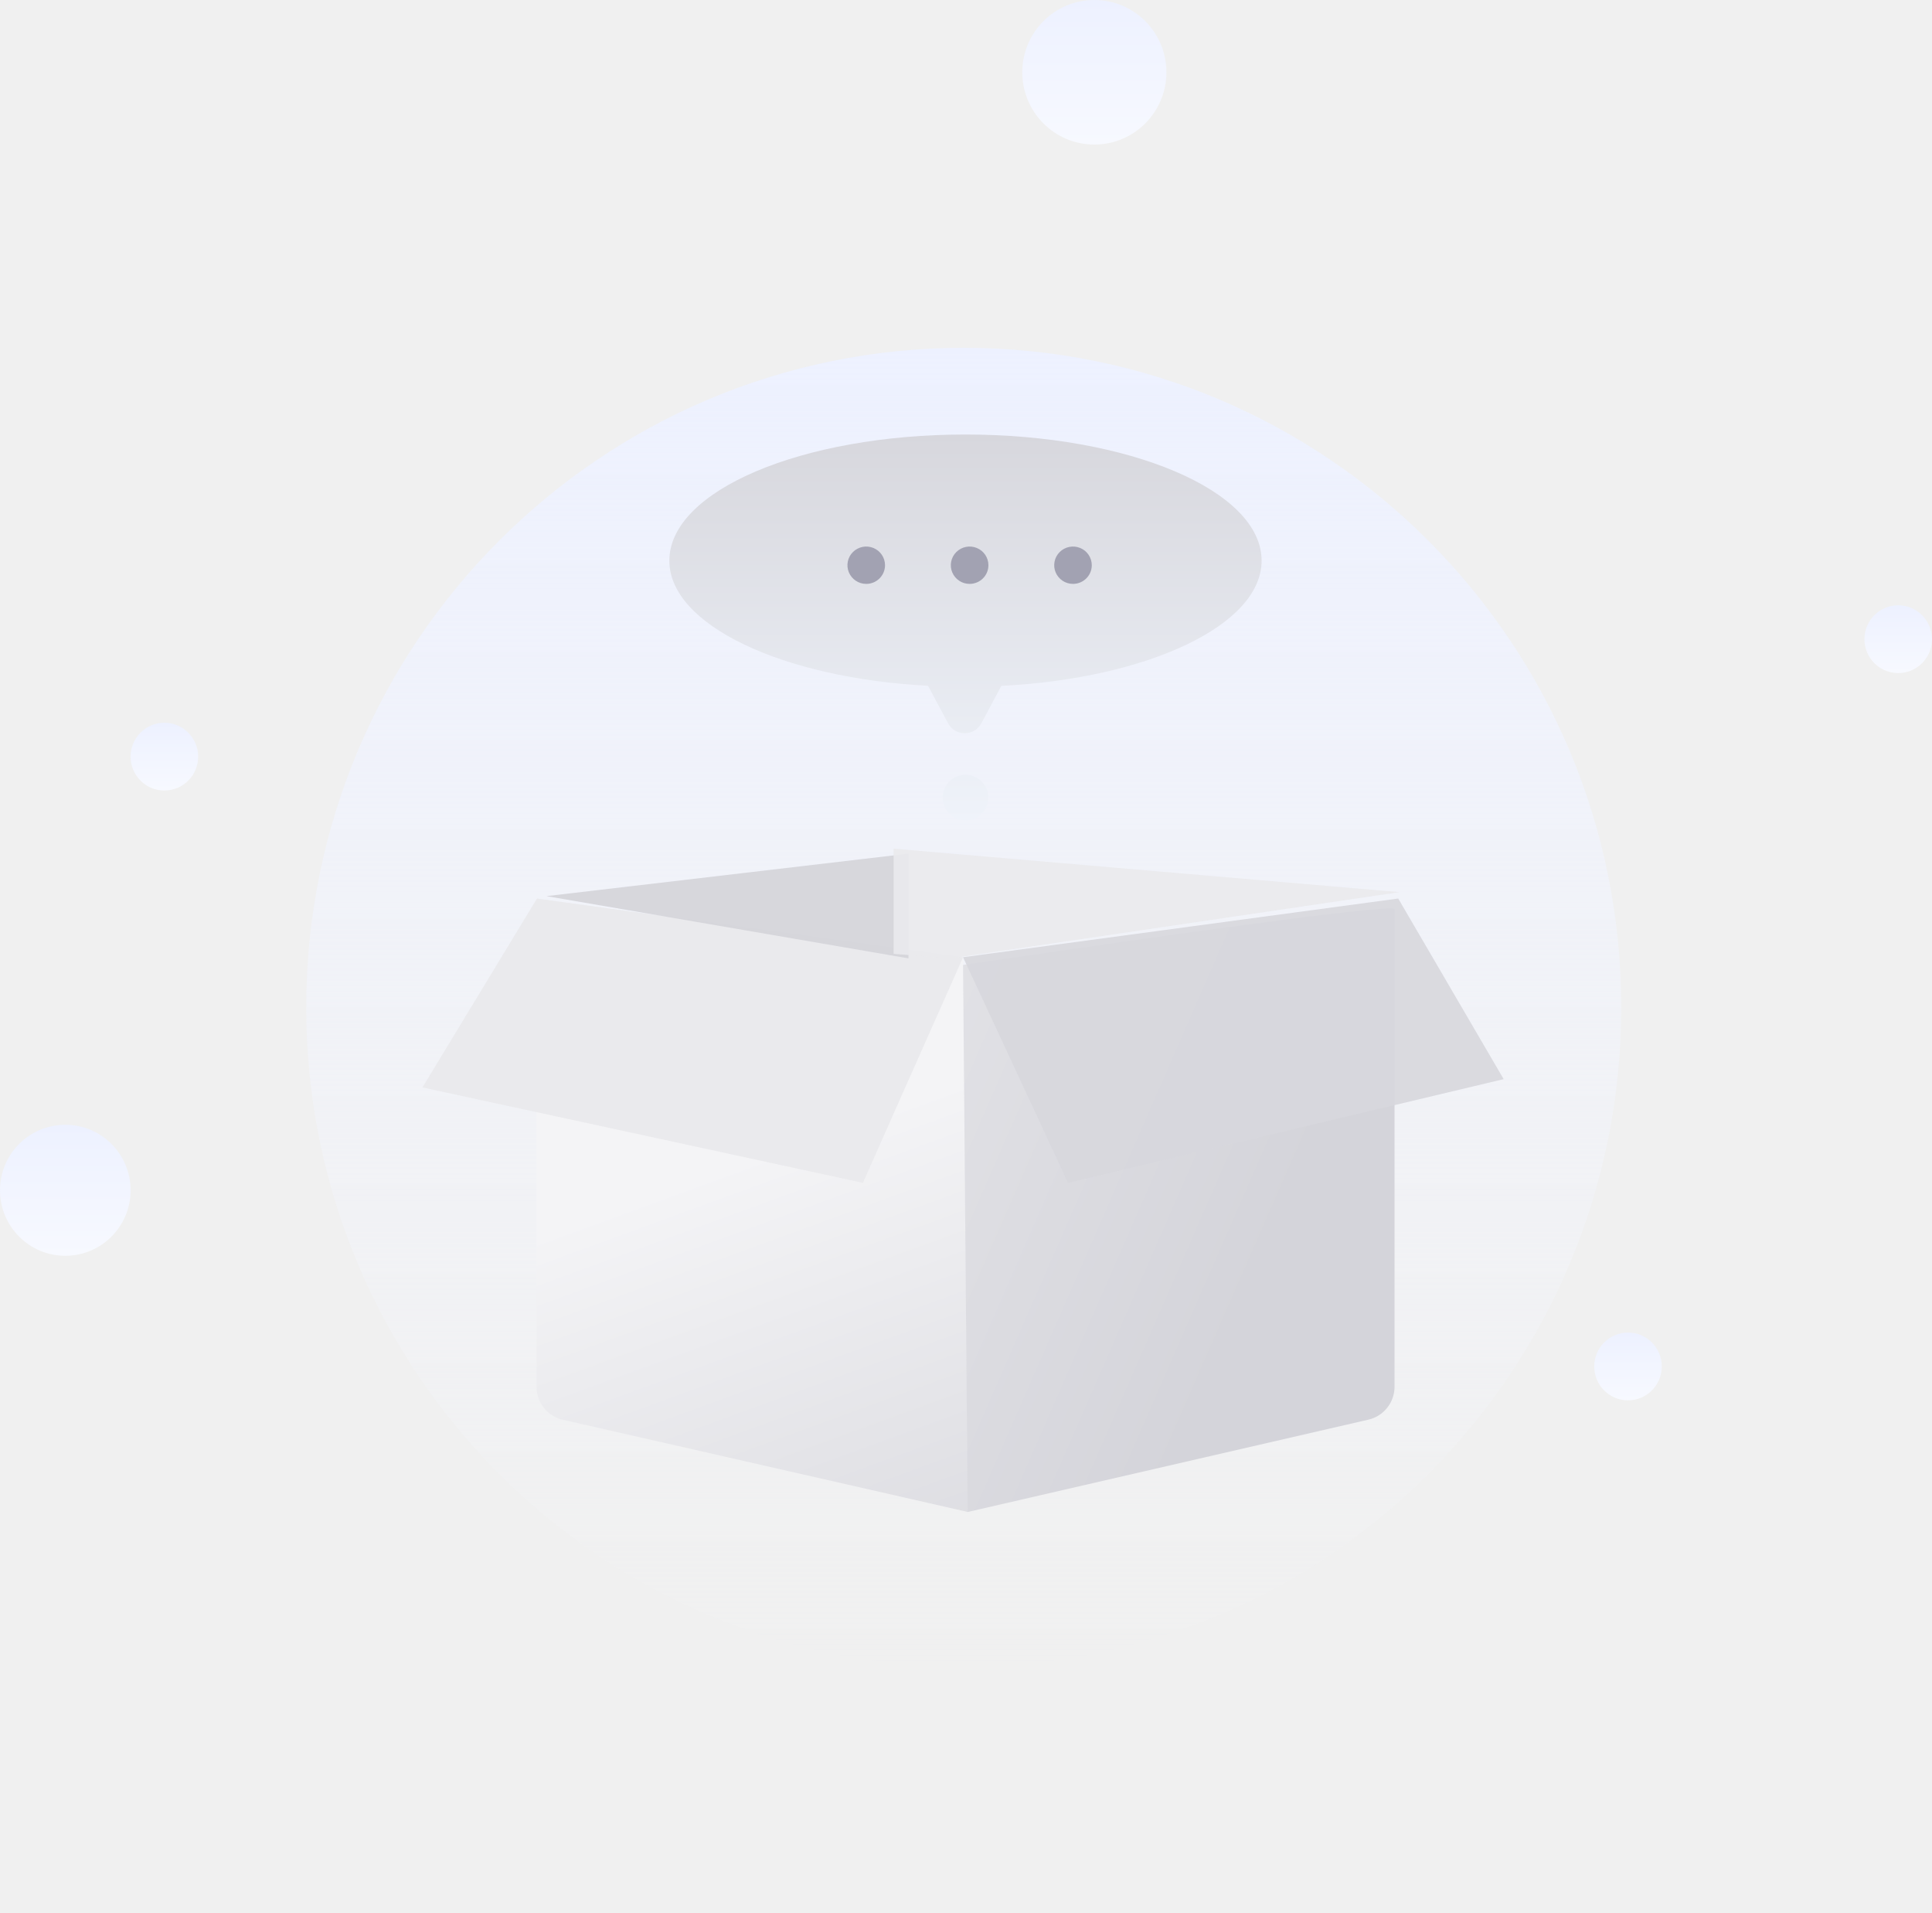
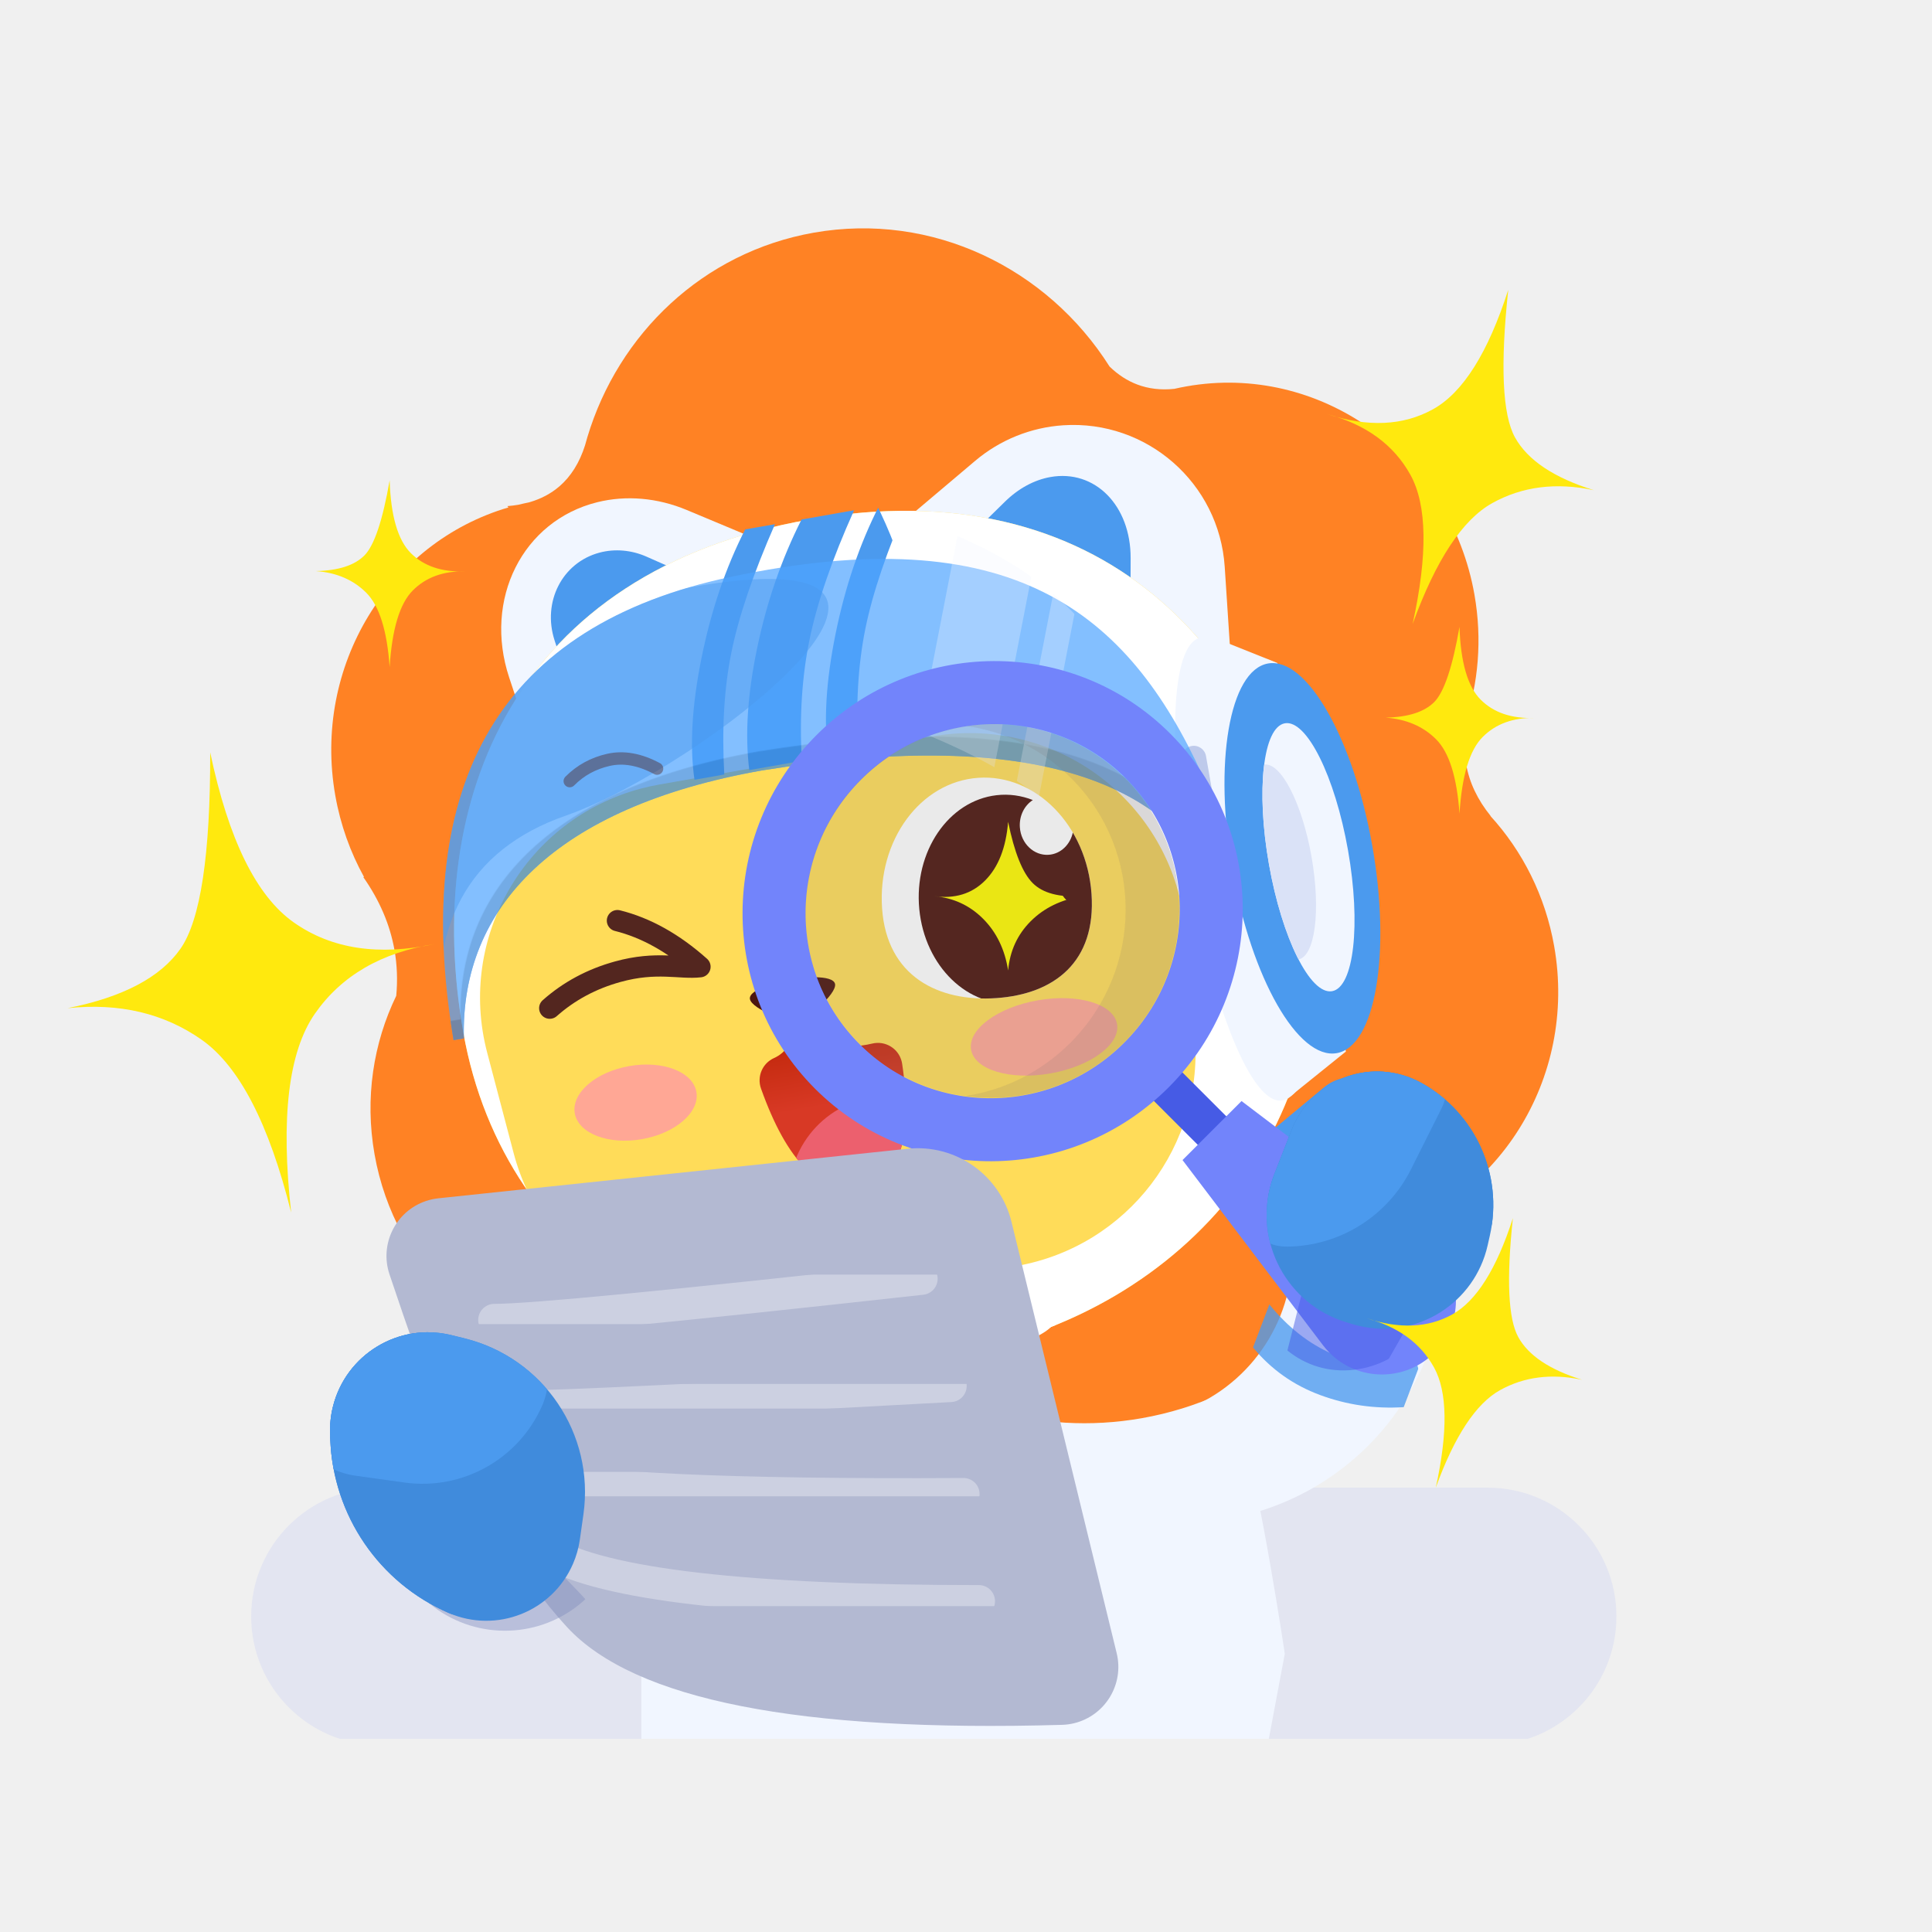
- <svg xmlns="http://www.w3.org/2000/svg" xmlns:xlink="http://www.w3.org/1999/xlink" height="198" viewBox="0 0 200 198" width="200">
-   <linearGradient id="a" x1="50%" x2="50%" y1="100%" y2="0%">
-     <stop offset="0" stop-color="#f7f9ff" stop-opacity="0" />
-     <stop offset="1" stop-color="#edf1ff" />
-   </linearGradient>
-   <linearGradient id="b" x1="50%" x2="50%" y1="100%" y2="0%">
-     <stop offset="0" stop-color="#f7f9ff" />
-     <stop offset="1" stop-color="#edf1ff" />
-   </linearGradient>
-   <linearGradient id="c" x1="50%" x2="50%" y1="0%" y2="100%">
-     <stop offset="0" stop-color="#d7d7dd" />
-     <stop offset="1" stop-color="#eff3fa" />
-   </linearGradient>
-   <linearGradient id="d">
-     <stop offset="0" stop-color="#f4f4f6" />
-     <stop offset="1" stop-color="#d4d4da" />
-   </linearGradient>
-   <linearGradient id="e" x1="50%" x2="76.15%" xlink:href="#d" y1="41.22%" y2="140.94%" />
-   <linearGradient id="f" x1="-127.256%" x2="49.611%" xlink:href="#d" y1="-16.421%" y2="91.402%" />
-   <g fill="none" fill-rule="evenodd">
-     <g>
-       <ellipse cx="68.065" cy="68.261" fill="url(#a)" rx="68.065" ry="68.261" transform="translate(31.70163 36.00091)" />
-       <g fill="url(#b)">
-         <ellipse cx="113.287" cy="7.481" rx="7.459" ry="7.481" />
-         <ellipse cx="196.503" cy="66.158" rx="3.497" ry="3.507" />
-         <ellipse cx="168.531" cy="141.432" rx="3.497" ry="3.507" />
-         <ellipse cx="17.016" cy="78.314" rx="3.497" ry="3.507" />
-         <ellipse cx="6.76" cy="123.198" rx="6.76" ry="6.779" />
+ <svg xmlns="http://www.w3.org/2000/svg" xmlns:xlink="http://www.w3.org/1999/xlink" height="200" viewBox="0 0 200 200" width="200">
+   <defs>
+     <path id="a" d="m45.381 86.4c24.534 0 44.423-17.112 44.423-41.632 0-24.521-13.581-46.048-44.423-46.048s-44.423 21.527-44.423 46.048c0 24.521 19.889 41.632 44.423 41.632z" />
+     <path id="b" d="m11.252 23.476c6.001 0 10.568-3.011 10.568-10.08 0-7.069-4.865-12.8-10.866-12.8-6.001 0-10.866 5.731-10.866 12.8 0 7.069 5.163 10.08 11.164 10.08z" />
+     <path id="c" d="m12.516.771c-.911.5-1.537 1.532-1.537 2.724 0 1.681 1.245 3.044 2.78 3.044 1.256 0 2.318-.913 2.663-2.165 1.047 1.692 1.687 3.769 1.744 6.034.152 5.964-3.791 10.978-8.807 11.2-5.016.221-9.205-4.435-9.357-10.399-.152-5.964 3.791-10.978 8.807-11.2 1.311-.058 2.565.218 3.706.762z" />
+     <linearGradient id="d" x1="50%" x2="50%" y1="0%" y2="50%">
+       <stop offset="0" stop-color="#bc2406" />
+       <stop offset="1" stop-color="#d83925" />
+     </linearGradient>
+     <path id="e" d="m2.381 3.184c1.267-.317 2.331-1.379 3.191-3.184 1.637 2.504 3.995 3.662 7.072 3.474l0.0 0c1.397-.085 2.599.978 2.684 2.375.004.073.006.145.004.218-.199 7.901-2.387 11.852-6.564 11.852-4.178 0-6.935-3.952-8.27-11.855l0-0c-.221-1.305.6-2.56 1.884-2.881z" />
+     <path id="f" d="m0 42.549c.247-27.324 12.43-41.404 36.549-42.24 29.669-1.029 39.865 10.595 44.559 28.727v13.513c-2.98-14.23-17.915-21.545-44.805-21.945-21.778 0-33.219 8.587-35.219 21.945-.003.017-.364.017-1.084 0z" />
+     <filter id="g" height="104.7%" width="102.5%" x="-1.2%" y="-2.4%">
+       <feOffset dx="0" dy="-2" in="SourceAlpha" result="shadowOffsetInner1" />
+       <feComposite in="shadowOffsetInner1" in2="SourceAlpha" k2="-1" k3="1" operator="arithmetic" result="shadowInnerInner1" />
+       <feColorMatrix in="shadowInnerInner1" type="matrix" values="0 0 0 0 0.219   0 0 0 0 0.528   0 0 0 0 0.857  0 0 0 1 0" />
+     </filter>
+     <ellipse id="h" cx="4.155" cy="14.08" rx="4.155" ry="14.08" />
+     <path id="i" d="m27.894 27.254c4.042 1.875 5.632 7.738 3.748 11.758-1.885 4.02-6.689 5.76-10.73 3.885l-5.994-3.26c-7.986-4.343-13.287-12.377-14.138-21.428l-.778-8.28c-.088-5.014 3.927-9.149 8.967-9.236 5.04-.088 2.087.893 2.175 5.906l1.602 7.166c1.628 7.283 7.726 12.713 15.149 13.489z" />
+     <ellipse id="j" cx="19.669" cy="19.476" rx="19.434" ry="19.273" />
+     <path id="k" d="m3.684.007h8.64l3.269 23.834c.575 4.192-2.357 8.056-6.549 8.631-.345.047-.693.071-1.041.071-4.231 0-7.661-3.43-7.661-7.661 0-.348.024-.696.071-1.041z" />
+     <path id="l" d="m3.255 18.03-1.979-4.521c-2.101-4.799.087-10.393 4.887-12.493.382-.167.774-.309 1.174-.424 6.162-1.778 12.758.73 16.184 6.152l.563.891c3.261 5.162 1.72 11.991-3.442 15.252-.224.141-.452.274-.685.399l-.598.32c-5.648 3.025-12.678.898-15.703-4.75-.144-.27-.278-.545-.401-.826z" />
+     <path id="m" d="m7.379 6.048 48.568-5.129c4.979-.526 9.58 2.712 10.766 7.576l7.353 30.155 3.533 14.487c.785 3.219-1.188 6.466-4.408 7.251-.409.1-.827.156-1.248.168-27.18.785-44.255-2.581-51.227-10.1-4.818-5.196-9.362-12.961-13.632-23.294-1.198-2.899-2.786-7.315-4.766-13.248l-0.0 0c-1.048-3.143.65-6.542 3.793-7.59.412-.137.837-.23 1.268-.275z" />
+     <path id="n" d="m2.309 17.065-.669-1.216c-2.701-4.908-.912-11.076 3.996-13.777.824-.453 1.706-.79 2.623-1l.579-.133c7.649-1.755 15.626 1.04 20.507 7.185 3.362 4.232 2.656 10.387-1.575 13.749-.687.546-1.445.997-2.252 1.341l-2.419 1.03c-7.745 3.299-16.729.196-20.788-7.179z" />
+     <mask id="o" fill="#fff">
+       <path d="m0 0h200v160h-200z" fill="#fff" fill-rule="evenodd" />
+     </mask>
+     <mask id="p" fill="#fff">
+       <use fill="#fff" fill-rule="evenodd" xlink:href="#a" />
+     </mask>
+     <mask id="q" fill="#fff">
+       <use fill="#fff" fill-rule="evenodd" xlink:href="#b" />
+     </mask>
+     <mask id="r" fill="#fff">
+       <use fill="#fff" fill-rule="evenodd" xlink:href="#c" />
+     </mask>
+     <mask id="s" fill="#fff">
+       <use fill="#fff" fill-rule="evenodd" xlink:href="#e" />
+     </mask>
+     <mask id="t" fill="#fff">
+       <use fill="#fff" fill-rule="evenodd" xlink:href="#f" />
+     </mask>
+     <mask id="u" fill="#fff">
+       <use fill="#fff" fill-rule="evenodd" xlink:href="#h" />
+     </mask>
+     <mask id="v" fill="#fff">
+       <use fill="#fff" fill-rule="evenodd" xlink:href="#i" />
+     </mask>
+     <mask id="w" fill="#fff">
+       <use fill="#fff" fill-rule="evenodd" xlink:href="#j" />
+     </mask>
+     <mask id="x" fill="#fff">
+       <use fill="#fff" fill-rule="evenodd" xlink:href="#k" />
+     </mask>
+     <mask id="y" fill="#fff">
+       <use fill="#fff" fill-rule="evenodd" xlink:href="#l" />
+     </mask>
+     <mask id="z" fill="#fff">
+       <use fill="#fff" fill-rule="evenodd" xlink:href="#m" />
+     </mask>
+     <mask id="A" fill="#fff">
+       <use fill="#fff" fill-rule="evenodd" xlink:href="#n" />
+     </mask>
+   </defs>
+   <g fill="none" fill-rule="evenodd" transform="translate(0 20)">
+     <path d="m39.333 134h114.667c7.364 0 13.333 5.97 13.333 13.333 0 7.364-5.97 13.333-13.333 13.333h-114.667c-7.364 0-13.333-5.97-13.333-13.333 0-7.364 5.97-13.333 13.333-13.333z" fill="#7284fb" mask="url(#o)" opacity=".1" />
+     <path d="m91.6 169.025-20.794 16.881c-3.916 3.179-9.491 3.291-13.532.271-3.602-2.692-4.339-7.794-1.647-11.395.085-.114.173-.225.264-.334l10.497-12.611v-10.636c.015-.216 2.54-16.727 4.386-22.57 3.049-9.648 9.826-15.525 20.333-17.631h15.743c11.664 2.642 18.936 8.519 21.815 17.631 1.781 5.636 4.323 22.392 4.335 22.572-3.526 18.943-5.692 30.038-6.496 33.282-1.207 4.867-6.637 9.152-12.219 9.491-5.581.34-9.43-2.933-10.953-8.306-1.015-3.582-.945-9.375.21-17.381-1.262.024-2.552.036-3.867.036-1.316 0-2.605-.011-3.867-.036z" fill="#f1f6ff" mask="url(#o)" />
+     <g mask="url(#o)">
+       <g transform="matrix(.9848077 -.1736482 .1736482 .9848077 23.19093 13.88175)">
+         <g fill-rule="evenodd">
+           <g fill="none">
+             <path d="m119.386 62.683c-.407 1.418-.611 2.815-.611 4.192 0 1.92.522 3.822 1.567 5.707l-.021 0c2.629 4.148 4.158 9.106 4.158 14.431 0 13.954-10.494 25.381-23.787 26.342-4.982 8.525-15.085 14.357-26.738 14.357-5.446 0-10.554-1.274-14.958-3.501-1.046-.332-2.015-.498-2.908-.498-.899 0-1.798.208-2.696.625-3.662 2.896-8.244 4.617-13.216 4.617-10.02 0-18.457-6.99-20.97-16.498-10.801-3.099-18.727-13.317-18.727-25.444 0-5.909 1.882-11.364 5.061-15.764.429-1.565.644-3.129.644-4.694 0-2.667-.623-5.333-1.869-8h.076c-.948-2.759-1.464-5.729-1.464-8.823 0-13.619 9.995-24.829 22.833-26.255l-.086-.153c.387.037.765.057 1.132.059.373-.026.747-.043 1.124-.052 1.265-.128 2.398-.49 3.4-1.086 1.36-.81 2.479-2.052 3.355-3.727.117-.25.237-.497.36-.743.006-.014.013-.029.019-.043l.001.002c5.015-9.968 15.114-16.779 26.756-16.779 12.476 0 23.18 7.821 27.754 18.969.713.983 1.542 1.757 2.49 2.321 1.082.644 2.317 1.015 3.706 1.112.429-.022.861-.033 1.295-.033.195 0 .39.002.584.007.024-.002.048-.004.072-.007l-.005.008c13.84.356 24.954 12.039 24.954 26.399 0 4.706-1.194 9.125-3.286 12.952zm-45.673-2.107c-3.648 1.618-7.668 2.514-11.891 2.514-3.596 0-7.045-.65-10.242-1.842-1.512 3.212-3.636 6.061-6.217 8.384 3.288 3.876 5.495 8.753 6.135 14.13 5.503-5.439 13.524-8.866 22.456-8.866.716 0 1.427.022 2.131.065 1.025-2.057 2.304-3.957 3.794-5.657-2.596-2.426-4.706-5.393-6.165-8.729z" fill="#ff8224" />
+             <g transform="matrix(.8660254 -.5 .5 .8660254 11.66269 36.33465)">
+               <path d="m32.602 7.976 7.208 13.956-39.629 5.652 7.191-18.125c3.152-7.944 11.506-11.547 18.659-8.047 2.765 1.353 5.068 3.653 6.571 6.563z" fill="#f1f6ff" />
+               <path d="m26.316 9.016 4.94 10.073-23.01 3.286 5.198-12.842c1.574-3.889 5.784-5.671 9.402-3.978 1.489.696 2.713 1.917 3.47 3.461z" fill="#4b9aee" />
+             </g>
+             <g transform="matrix(-.8660254 -.5 -.5 .8660254 112.1371 34.3092)">
+               <path d="m33.732 9.966 11.299 11.376-40.992 16.835 3.005-19.526c1.321-8.58 9.347-14.465 17.927-13.144 3.322.511 6.392 2.074 8.761 4.459z" fill="#f1f6ff" transform="matrix(.9659258 .258819 -.258819 .9659258 6.465282 -5.609196)" />
+               <path d="m32.127 15.668 3.978 8.321-21.732 2.519 3.527-9.788c1.853-5.143 6.639-7.404 10.689-5.051 1.468.853 2.701 2.246 3.538 3.998z" fill="#4b9aee" />
+             </g>
+             <g transform="translate(10.76279 31.39994)">
+               <use fill="#ffdc59" xlink:href="#a" />
+               <path d="m28.134-1.488h34.819c16.613 0 30.08 13.467 30.08 30.08 0 .559-.016 1.119-.047 1.677l-1.753 31.394c-.89 15.936-14.072 28.403-30.033 28.403h-31.312c-15.961 0-29.143-12.466-30.033-28.403l-1.753-31.394c-.926-16.587 11.769-30.784 28.356-31.711.559-.031 1.118-.047 1.677-.047zm-2.783 24.528c-.62 0-1.24.026-1.859.077-12.329 1.026-21.491 11.853-20.464 24.181l.891 10.706c.967 11.61 10.672 20.541 22.323 20.541h26.938c11.651 0 21.356-8.931 22.323-20.541l.891-10.706c.051-.618.077-1.238.077-1.859 0-12.371-10.029-22.4-22.4-22.4z" fill="#fff" mask="url(#p)" />
+               <path d="m30.201-2.56c4.672 3.115 8.773 5.366 12.304 6.753 3.531 1.387 7.632 2.358 12.304 2.913v3.134c-3.531-.107-7.632-1.078-12.304-2.913-4.672-1.835-8.773-4.086-12.304-6.753zm0 5.76c4.553 3.099 8.654 5.379 12.304 6.837 3.65 1.459 7.751 2.458 12.304 2.997v5.525c-3.65-.179-7.751-1.178-12.304-2.997-4.553-1.819-8.654-4.099-12.304-6.837zm0 8.32c4.672 3.115 8.773 5.366 12.304 6.753 3.531 1.387 7.632 2.358 12.304 2.913v3.134c-3.531-.107-7.632-1.078-12.304-2.913-4.672-1.835-8.773-4.086-12.304-6.753z" fill="#4b9aee" mask="url(#p)" transform="matrix(0 1 -1 0 53.38515 -31.62515)" />
+               <path d="m19.94 147.318c-4.605-48.718 2.121-73.078 20.175-73.078 18.055 0 24.938 24.359 20.651 73.078-1.823 0-3.301-1.478-3.301-3.301 0-.07.002-.139.007-.209.936-14.75.17-29.833-2.299-45.248-1.298-8.105-8.564-13.256-15.1-13.256s-13.396 6.417-14.814 13.256c-3.189 15.375-4.125 30.715-2.807 46.02l-0.0 0c.119 1.387-.908 2.609-2.296 2.728-.072.006-.144.009-.216.009z" fill="#fff" mask="url(#p)" />
+               <ellipse cx="60.082" cy="55.68" fill="#ff9aa4" mask="url(#p)" opacity=".8" rx="7.67" ry="3.84" />
+               <ellipse cx="17.258" cy="55.04" fill="#ff9aa4" mask="url(#p)" opacity=".8" rx="6.392" ry="3.84" />
+               <g mask="url(#p)">
+                 <g transform="translate(5.510226 24.20005)">
+                   <g fill-rule="evenodd" transform="matrix(.9945219 .1045285 -.1045285 .9945219 41.67974 2.147198)">
+                     <use fill="#fff" xlink:href="#b" />
+                     <g mask="url(#q)">
+                       <g fill-rule="evenodd" transform="translate(3.923064 2.515465)">
+                         <use fill="#4c160e" xlink:href="#c" />
+                         <path d="m3.829 5.076c2.706 1.789 4.801 2.684 6.283 2.685 1.482.001 3.013-.892 4.591-2.678-1.297 1.798-1.944 3.671-1.943 5.618.001 1.947.651 3.699 1.95 5.254-1.783-1.299-3.657-1.949-5.621-1.95-1.964-.001-3.715.646-5.253 1.943 1.738-1.308 2.606-2.936 2.605-4.883-.001-1.947-.872-3.944-2.612-5.989z" fill="#fffa00" mask="url(#r)" transform="matrix(.656059 .7547096 -.7547096 .656059 11.12423 -3.379193)" />
+                       </g>
+                     </g>
+                   </g>
+                   <path d="m13.028 11.95c2.821 1.138 5.421 3.11 7.799 5.916-2.096-.052-4.341-1.217-8.499-.675-2.772.361-5.273 1.281-7.501 2.759" stroke="#53261f" stroke-linecap="round" stroke-linejoin="round" stroke-width="2.2" transform="matrix(.9993908 .0348995 -.0348995 .9993908 .564458 -.437938)" />
+                   <path d="m38.942 37.12c-2.45-.42-4.375-1.7-5.774-3.84-1.273 2.197-3.132 3.477-5.579 3.84h-3.931c-3.181 0-5.76-2.579-5.76-5.76s2.579-5.76 5.76-5.76h19.16c3.181 0 5.76 2.579 5.76 5.76s-2.579 5.76-5.76 5.76z" />
+                   <g fill-rule="evenodd">
+                     <g transform="translate(24.28866 25.6)">
+                       <use fill="url(#d)" xlink:href="#e" />
+                       <rect fill="#ec606e" height="24.32" mask="url(#s)" rx="10.227" width="20.454" x="1.278" y="8.96" />
+                     </g>
+                     <path d="m4.43 4.48c.868 0 4.518-2.124 4.518-3.177s-3.505-1.321-4.518-1.302c-1.013.019-4.43.249-4.43 1.302s3.562 3.177 4.43 3.177z" fill="#4c160e" transform="translate(25.26622 21.03778)" />
+                   </g>
+                 </g>
+               </g>
+             </g>
+           </g>
+           <path d="m94 97.84c3.225 0 9.268-10.888 9.268-24.32s-6.043-24.32-9.268-24.32-5.433 10.888-5.433 24.32 2.208 24.32 5.433 24.32z" fill="#f1f6ff" />
+           <rect fill="#becaeb" height="18.56" rx="1.278" width="2.557" x="89.845" y="60.08" />
+           <g fill="none" transform="translate(10.58763 34.24463)">
+             <g opacity=".7">
+               <use fill="#4ea4ff" fill-rule="evenodd" xlink:href="#f" />
+               <use fill="#000" filter="url(#g)" xlink:href="#f" />
+             </g>
+             <path d="m-1.278 42.88c.177-28.16 11.337-42.24 33.48-42.24 33.214 0-1.997 18.654-16.701 21.038-10.642 1.725-16.235 8.793-16.779 21.202z" fill="#4b9aee" mask="url(#t)" opacity=".484" />
+             <path d="m54.364-1.92h8.309v38.4h-8.309zm10.866 0h2.557v38.4h-2.557z" fill="#f1f6ff" mask="url(#t)" opacity=".3" transform="matrix(.9335804 .3583679 -.3583679 .9335804 10.24921 -20.73978)" />
+           </g>
+         </g>
+         <path d="m27.436 54.214c.845-1.315 1.999-2.309 3.461-2.984 1.462-.674 3.167-.728 5.114-.16" fill="none" opacity=".4" stroke="#4c160e" stroke-linecap="round" stroke-width="1.28" transform="matrix(.9271839 .3746066 -.3746066 .9271839 21.95707 -8.06486)" />
+         <path d="m61.44 55.114c.756-1.315 1.788-2.309 3.096-2.983 1.308-.674 2.833-.727 4.575-.16" fill="none" opacity=".4" stroke="#4c160e" stroke-linecap="round" stroke-width="1.28" transform="matrix(-.8571673 .5150381 .5150381 .8571673 93.75064 -25.99935)" />
+         <path d="m94.959 49.2 6.392 3.956v40.844l-6.967 3.84z" fill="#f1f6ff" fill-rule="evenodd" />
+         <ellipse cx="100.392" cy="73.52" fill="#4b9aee" fill-rule="evenodd" rx="7.351" ry="20.48" />
+         <g fill="none" fill-rule="evenodd" transform="translate(96.87629 59.44)">
+           <use fill="#f1f6ff" xlink:href="#h" />
+           <ellipse cx="1.278" cy="14.08" fill="#dae2f7" mask="url(#u)" rx="3.196" ry="10.24" />
+         </g>
+         <path d="m66.824 116.185c-.322 1.542-7.703 2.775-14.69 2.775-6.987 0-14.368-1.233-14.69-2.775-.404-.453-.65-1.05-.65-1.705v-2.56h30.68v2.56c0 .655-.246 1.252-.65 1.705z" fill="#fff" fill-rule="evenodd" />
      </g>
    </g>
-     <g transform="translate(68.80466 44.97345)">
-       <path d="m27.268 26.009c-15.104-.803-26.782-6.297-26.782-12.951 0-7.254 13.722-13.058 30.655-13.058 16.933 0 30.655 5.803 30.655 13.058 0 6.674-11.766 12.187-26.947 12.961l-2.063 3.869c-.339.637-1.002 1.035-1.723 1.034-.721.001-1.383-.397-1.722-1.034zm1.515 11.569c0 1.305 1.056 2.362 2.358 2.362s2.358-1.058 2.358-2.362-1.056-2.362-2.358-2.362-2.358 1.058-2.358 2.362z" fill="url(#c)" />
-       <path d="m20.868 15.461c-.785.002-1.493-.469-1.798-1.193-.301-.722-.134-1.556.421-2.106.559-.553 1.394-.718 2.121-.419.725.296 1.2 1.001 1.201 1.785 0 1.067-.871 1.933-1.946 1.933zm10.702 0c-.785.002-1.493-.469-1.798-1.193-.301-.723-.134-1.556.422-2.106.559-.553 1.394-.718 2.121-.419.725.296 1.2 1.001 1.201 1.785 0 1.067-.871 1.933-1.946 1.933zm10.702 0c-.785.002-1.493-.469-1.798-1.193-.301-.722-.134-1.556.421-2.106.559-.553 1.394-.718 2.121-.419.725.296 1.2 1.001 1.201 1.785 0 1.067-.871 1.933-1.946 1.933z" fill="#9c9cac" fill-rule="nonzero" opacity=".905" />
+     <g mask="url(#o)">
+       <g fill-rule="evenodd" transform="matrix(-.190809 -.9816272 .9816272 -.190809 112.2967 140.7893)">
+         <use fill="#f1f6ff" xlink:href="#i" />
+         <path d="m5.875 27.462c2.734-1.252 5.578-1.895 8.532-1.93 2.954-.035 5.703.669 8.247 2.112l.018 4.765c-2.613-1.511-5.254-2.329-7.922-2.454-2.668-.125-5.62.632-8.857 2.272z" fill="#4b9aee" mask="url(#v)" opacity=".78" transform="matrix(.5299193 -.8480481 .8480481 .5299193 -17.85846 25.7229)" />
+       </g>
    </g>
-     <g transform="translate(43.14869 87.61062)">
-       <path d="m12.391 6.505v49.408c-.002 1.641 1.128 3.063 2.72 3.424l41.949 9.548-.5-57.334c-29.779-4.363-44.169-5.568-44.169-5.046z" fill="url(#e)" />
-       <path d="m101.215 6.505v49.41c-.002 1.633-1.125 3.048-2.708 3.412l-41.484 9.557-.476-56.619c29.779-4.362 44.669-6.282 44.669-5.76z" fill="url(#f)" />
-       <path d="m.582 24.94 11.856-19.55 44.108 6.081-10.367 23.344z" fill="#e9e9ec" opacity=".905" />
-       <path d="m56.546 11.462 10.869 23.352 45.095-10.73-10.915-18.695z" fill="#d7d7dd" opacity=".905" />
-       <path d="m50.898 11.584v-10.841l-37.481 4.398z" fill="#d4d4da" opacity=".905" />
-       <path d="m55.238 11.584 46.49-6.856-52.37-4.5v10.888z" fill="#eaeaed" opacity=".905" />
+     <g mask="url(#o)">
+       <g transform="matrix(.7071068 -.7071068 .7071068 .7071068 66 74.47666)">
+         <rect fill="#465be5" fill-rule="evenodd" height="27.233" rx="2.089" width="4.177" x="24.011" y="47.617" />
+         <ellipse cx="26.1" cy="25.883" fill="none" rx="22.735" ry="22.519" stroke="#7284fb" stroke-width="6.524" />
+         <g fill="none" fill-rule="evenodd" transform="translate(6.425291 6.371969)">
+           <use fill="#1c1b1e" fill-opacity=".099" xlink:href="#j" />
+           <path d="m4.096 31.008c3.242 2.405 7.267 3.829 11.628 3.829 10.733 0 19.434-8.629 19.434-19.273 0-4.324-1.436-8.316-3.861-11.531 4.739 3.515 7.806 9.124 7.806 15.444 0 10.644-8.701 19.273-19.434 19.273-6.373 0-12.029-3.042-15.573-7.741z" fill="#9f9797" fill-opacity=".202" mask="url(#w)" />
+           <ellipse cx="15.724" cy="15.564" fill="#fff" fill-opacity=".072" mask="url(#w)" rx="19.434" ry="19.273" />
+         </g>
+         <path d="m23.963 12.993c-6.375 0-11.544 5.212-11.544 11.64" fill="none" transform="matrix(0 1 1 0 -.621916 .621916)" />
+         <g fill-rule="evenodd">
+           <path d="m26.652 61.612 8.273 1.419c3.436.589 6.038 3.43 6.324 6.905.208 2.527-1.672 4.745-4.199 4.953-.385.032-.772.015-1.153-.051l-8.273-1.419c-3.436-.589-6.038-3.43-6.324-6.905-.208-2.527 1.672-4.745 4.199-4.953.385-.032.772-.015 1.153.051z" fill="#4b9aee" transform="matrix(.9659258 .258819 .258819 -.9659258 -16.59224 126.0306)" />
+           <g fill="none" transform="translate(18.09556 57.99529)">
+             <use fill="#7284fb" xlink:href="#k" />
+             <path d="m4.121 26.776-3.242-10.794c-1.47-4.895.989-10.111 5.701-12.091 4.591-1.93 9.88.194 11.861 4.764l2.084 4.808c2.62 6.043.823 13.093-4.369 17.145-3.331 2.6-8.139 2.007-10.739-1.324-.584-.748-1.023-1.598-1.296-2.507z" fill="#465be5" mask="url(#x)" opacity=".5" transform="matrix(-.3907311 -.9205049 .9205049 -.3907311 -.876819 34.82439)" />
+           </g>
+           <g fill="none" transform="matrix(0 1 -1 0 45.5 62.5)">
+             <use fill="#408bdc" xlink:href="#l" />
+             <path d="m1.979 16.49-2.402-5.891c-2.063-5.06.367-10.835 5.427-12.898.265-.108.535-.205.808-.289 6.041-1.871 12.576.659 15.784 6.109l.815 1.385c3.438 5.843 1.489 13.367-4.354 16.805-.036.021-.071.042-.107.062l-.222.128c-5.294 3.044-12.053 1.22-15.096-4.074-.248-.431-.466-.877-.653-1.337z" fill="#408bdc" mask="url(#y)" />
+             <g fill="#4b9aee">
+               <path d="m1.301 20.088-2.886-12.534c-.883-3.833.89-7.786 4.339-9.677 2.685-1.472 6.056-.489 7.528 2.196.161.293.295.6.4.917l2.223 6.69c1.714 5.158.397 10.842-3.412 14.72-1.878 1.912-4.951 1.94-6.863.061-.66-.648-1.121-1.472-1.329-2.373z" mask="url(#y)" />
+               <path d="m-22.49-16.093c7.338 2.412 14.271 3.483 20.797 3.211 6.526-.272 13.108-1.905 19.745-4.899l-.383 8.382c-7.963 3.105-14.282 4.755-18.956 4.95s-11.87-.893-21.586-3.262z" mask="url(#y)" transform="matrix(.7193398 -.6946584 .6946584 .7193398 7.0366 -4.790158)" />
+             </g>
+           </g>
+         </g>
+       </g>
+     </g>
+     <path d="m156.133 10c-.837 7.831-.605 12.924.698 15.279 1.303 2.355 4.026 4.177 8.169 5.465-3.914-.83-7.418-.386-10.511 1.332-3.094 1.718-5.845 5.891-8.253 12.517 1.574-7.169 1.498-12.314-.228-15.435-1.726-3.121-4.605-5.22-8.637-6.297 4.226 1.385 7.886 1.219 10.98-.5 3.094-1.718 5.688-5.839 7.784-12.361zm.48 96.103c-.675 6.315-.488 10.423.563 12.322 1.051 1.899 3.246 3.368 6.588 4.407-3.156-.67-5.982-.311-8.477 1.074s-4.713 4.751-6.656 10.094c1.269-5.781 1.208-9.93-.184-12.447-1.392-2.517-3.714-4.21-6.966-5.078 3.408 1.117 6.36.983 8.855-.403 2.495-1.386 4.587-4.709 6.277-9.969zm-134.853-48.219c1.887 9.014 4.778 14.887 8.672 17.62 3.894 2.733 8.763 3.471 14.607 2.214-5.541.872-9.684 3.273-12.429 7.202-2.745 3.929-3.568 10.795-2.469 20.6-2.291-9.196-5.383-15.161-9.278-17.894-3.894-2.733-8.516-3.82-13.864-3.261 5.719-1.138 9.614-3.19 11.686-6.155 2.071-2.965 3.096-9.74 3.075-20.326zm18.575-28.169c.119 3.682.85 6.197 2.195 7.544 1.345 1.348 3.212 1.977 5.601 1.889-2.243-.042-4.041.615-5.395 1.972-1.354 1.357-2.154 4.004-2.4 7.943-.265-3.782-1.07-6.347-2.414-7.695-1.345-1.348-3.09-2.097-5.235-2.25 2.332-.05 4.008-.587 5.03-1.611 1.021-1.024 1.895-3.621 2.62-7.793zm110.751 15.172c.119 3.682.85 6.197 2.195 7.544s3.212 1.977 5.601 1.889c-2.243-.042-4.041.615-5.395 1.972-1.354 1.357-2.154 4.004-2.4 7.943-.265-3.782-1.07-6.347-2.414-7.695-1.345-1.348-3.09-2.097-5.235-2.25 2.332-.05 4.008-.587 5.03-1.611 1.021-1.024 1.895-3.621 2.62-7.793z" fill="#ffe90e" mask="url(#o)" />
+     <g mask="url(#o)">
+       <g transform="translate(38 98)">
+         <use fill="#b3b9d2" fill-rule="evenodd" xlink:href="#m" />
+         <g fill="none" stroke="#fff" stroke-linecap="round" stroke-width="3.333">
+           <path d="m57.398 14.374c-25.697 2.846-40.44 4.269-44.228 4.269" mask="url(#z)" opacity=".33" />
+           <path d="m60.404 25.476c-25.815 1.418-40.616 2.126-44.404 2.126" mask="url(#z)" opacity=".33" />
+           <path d="m61.738 36.667c-24.468.141-39.358-.555-44.67-2.088" mask="url(#z)" opacity=".33" />
+           <path d="m63.336 47.754c-23.918 0-38.793-1.705-44.623-5.115" mask="url(#z)" opacity=".33" />
+         </g>
+         <path d="m4.035 44.981-2.513-6.487c-1.904-4.915.536-10.442 5.451-12.346.162-.063.326-.121.491-.175 5.569-1.815 11.644.562 14.503 5.674l.953 1.705c3.245 5.802 1.308 13.132-4.381 16.574-4.727 2.86-10.876 1.346-13.736-3.381-.301-.498-.559-1.021-.769-1.564z" fill="#7f8bbc" fill-rule="evenodd" mask="url(#z)" opacity=".424" transform="matrix(-.9335804 .3583679 -.3583679 -.9335804 38.27485 69.64586)" />
+       </g>
+     </g>
+     <g mask="url(#o)">
+       <g fill-rule="evenodd" transform="matrix(.258819 .9659258 .9659258 -.258819 31 120.7293)">
+         <use fill="#408bdc" xlink:href="#n" />
+         <path d="m1.035 14.307-.914-1.737c-2.677-5.087-.722-11.381 4.365-14.057.765-.403 1.577-.708 2.418-.91l.251-.06c7.756-1.861 15.878 1.039 20.702 7.39 3.475 4.575 2.583 11.101-1.993 14.576-.637.484-1.328.892-2.058 1.218l-1.861.829c-7.791 3.471-16.938.3-20.91-7.248z" fill="#408bdc" mask="url(#A)" />
+         <g fill="#4b9aee">
+           <path d="m.229 19.604-3.023-10.314c-1.314-4.485.924-9.246 5.216-11.094 4.125-1.777 8.91.127 10.687 4.252.007.016.014.032.021.049l1.991 4.706c2.361 5.58.723 12.05-4.009 15.835-2.963 2.37-7.286 1.889-9.655-1.074-.559-.699-.976-1.5-1.227-2.358z" mask="url(#A)" />
+           <path d="m-27.739-19.197c8.681 3.718 16.718 5.865 24.111 6.443 7.393.578 14.664-.374 21.814-2.855l.7 9.411c-8.644 2.427-15.614 3.433-20.909 3.02s-13.634-2.616-25.016-6.607z" mask="url(#A)" transform="matrix(.7193398 -.6946584 .6946584 .7193398 6.498044 -6.201936)" />
+         </g>
+       </g>
    </g>
  </g>
</svg>
